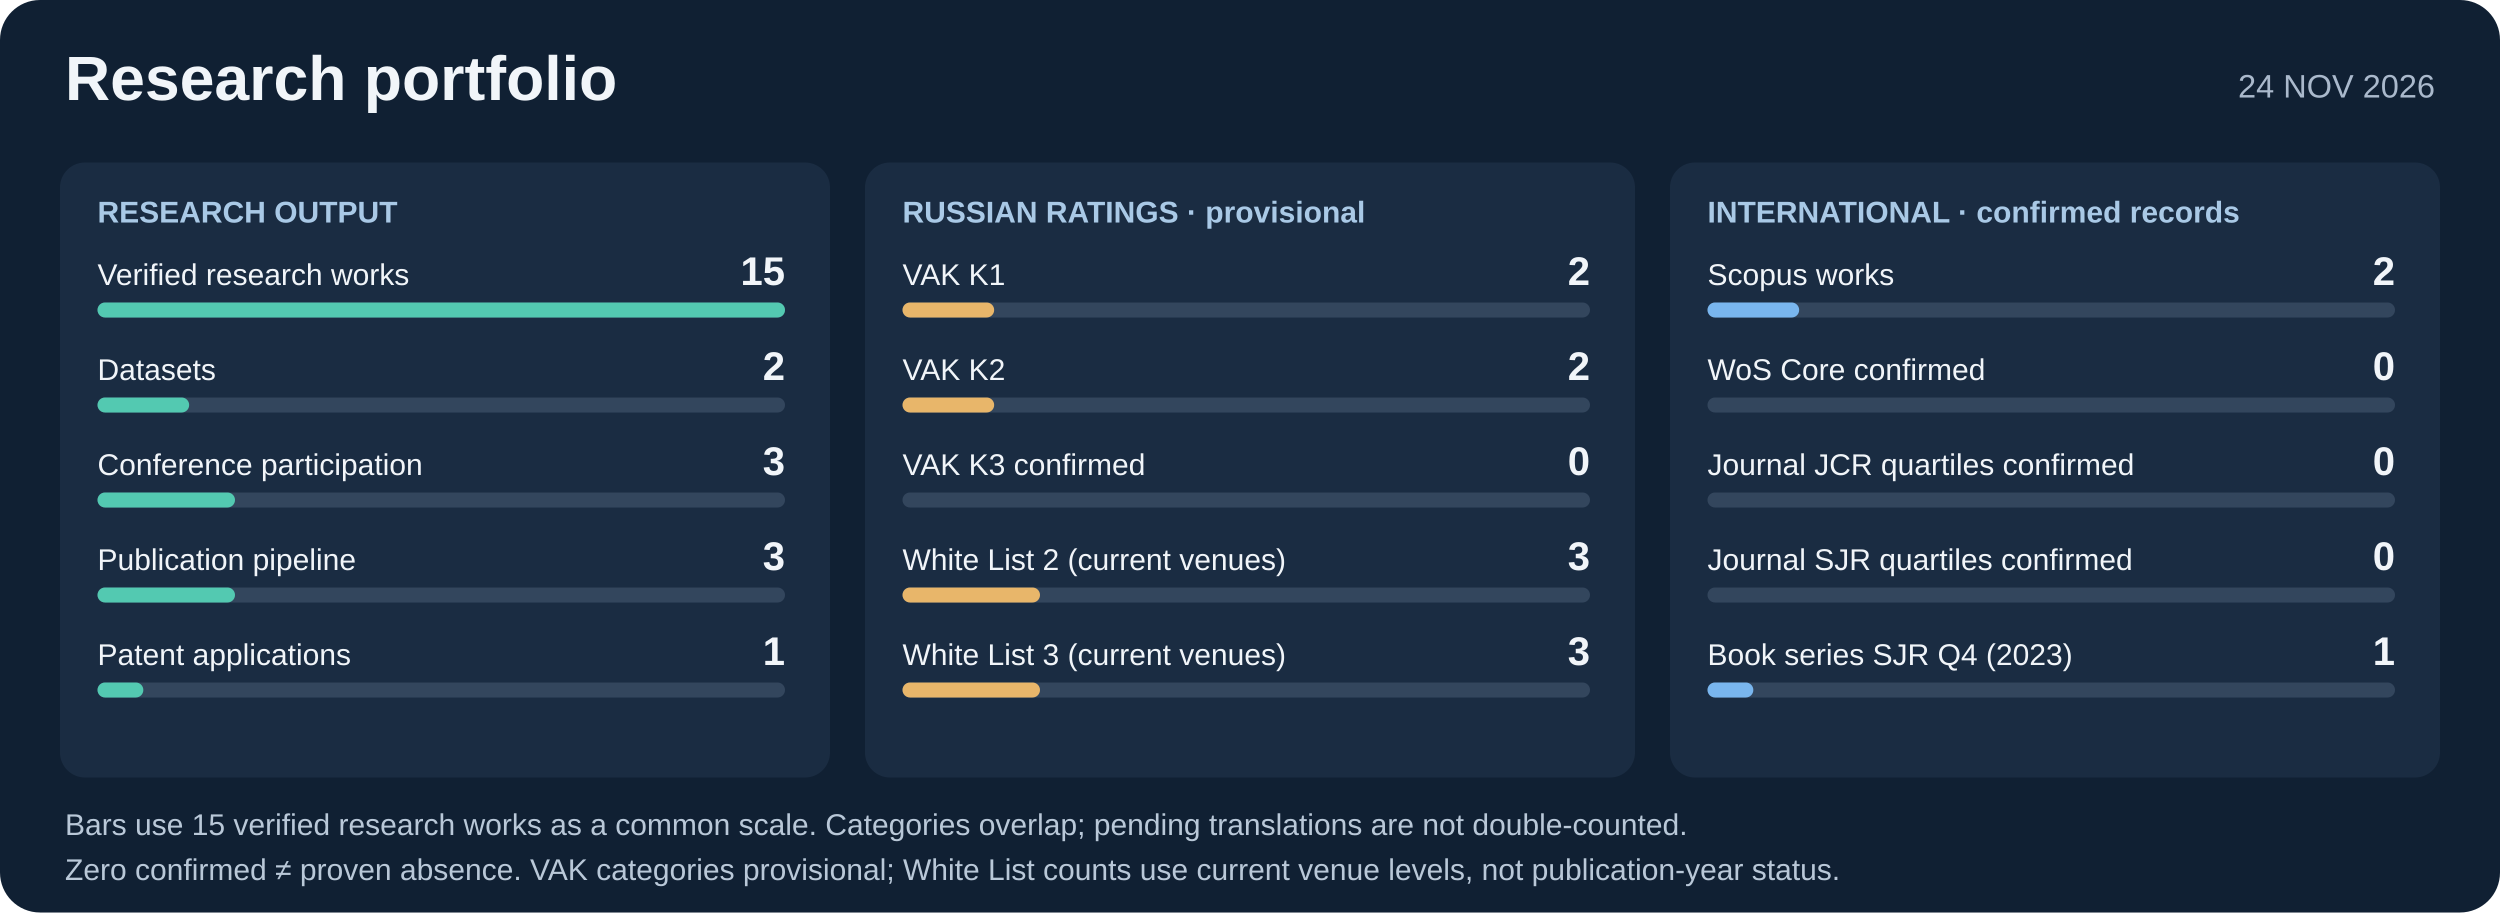
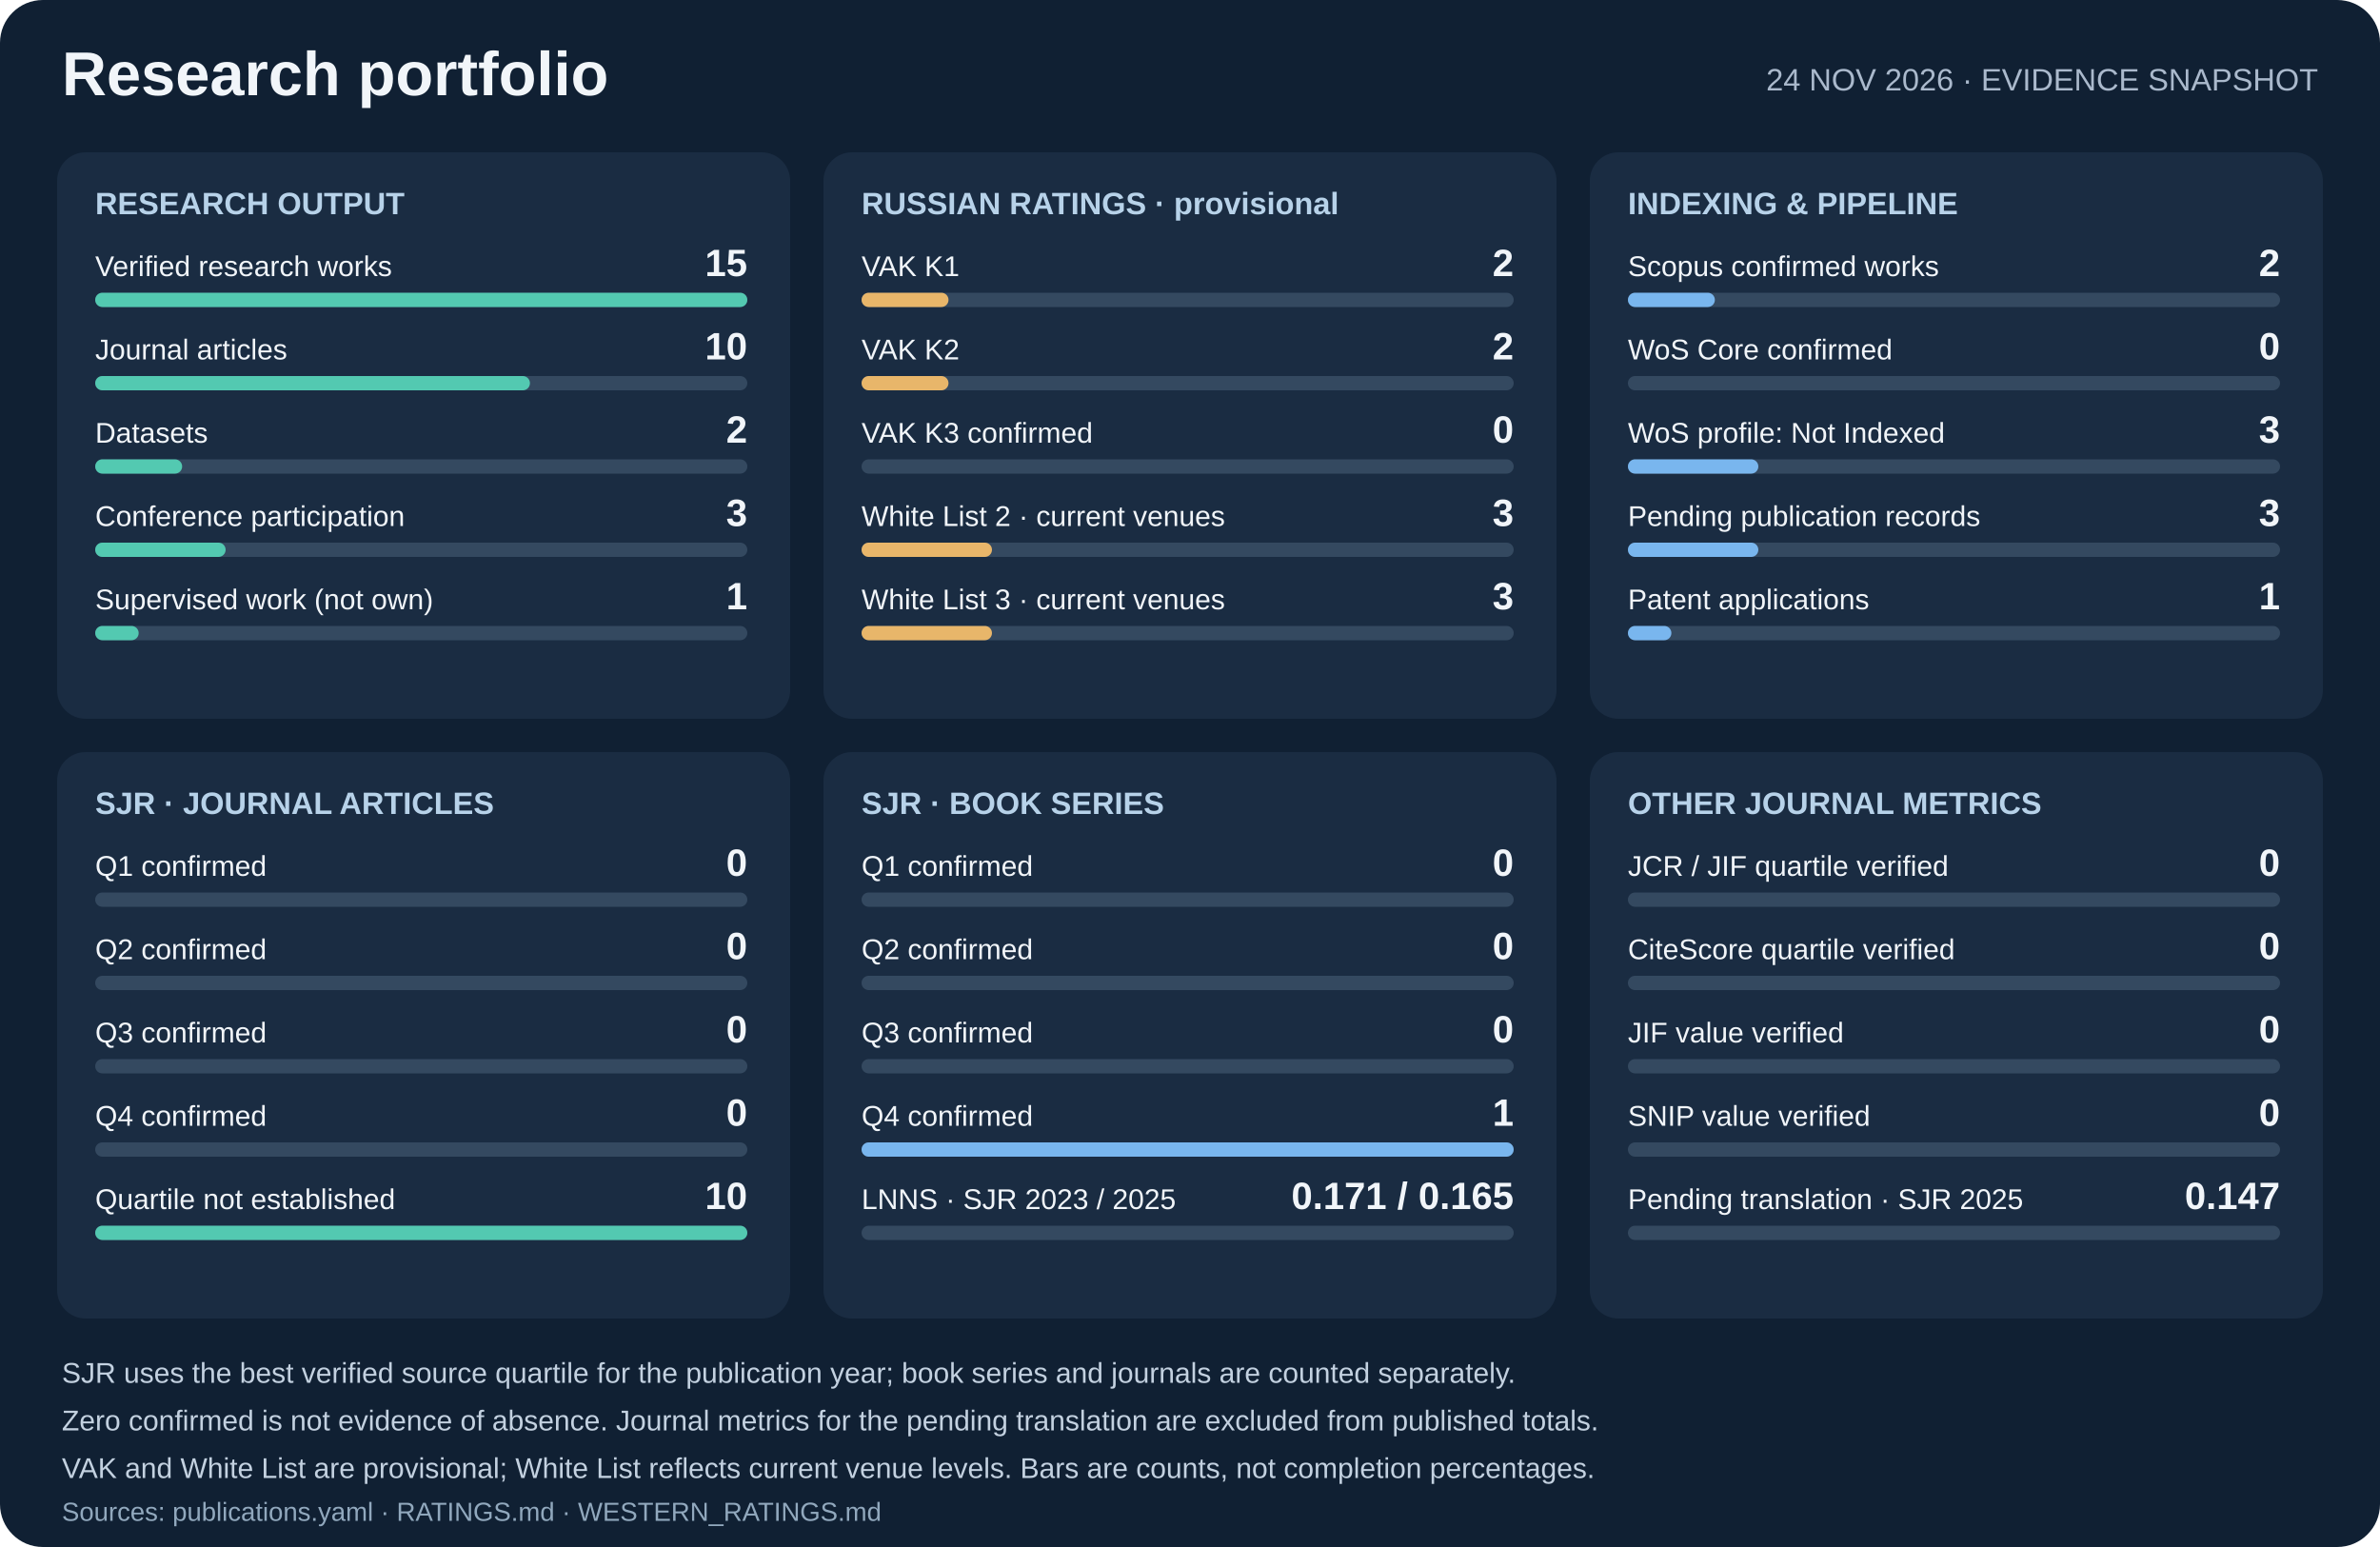
- <svg xmlns="http://www.w3.org/2000/svg" width="1000" height="365" viewBox="0 0 1000 365" role="img" aria-labelledby="title desc">
-   <rect width="1000" height="365" rx="16" fill="#102033" />
+ <svg xmlns="http://www.w3.org/2000/svg" width="1000" height="650" viewBox="0 0 1000 650" role="img" aria-labelledby="t d">
+   <rect width="1000" height="650" rx="18" fill="#102033" />
  <g font-family="Arial, sans-serif" fill="#f1f5f9">
-     <text x="26" y="40" font-size="25" font-weight="bold">Research portfolio</text>
-     <text x="974" y="39" text-anchor="end" font-size="13" fill="#aab9cc">24 NOV 2026</text>
-     <rect x="24" y="65" width="308" height="246" rx="10" fill="#1a2c42" />
-     <text x="39" y="89" font-size="12" font-weight="bold" fill="#a9c9e6">RESEARCH OUTPUT</text>
-     <text x="39" y="114" font-size="12">Verified research works</text>
-     <text x="314" y="114" text-anchor="end" font-size="16" font-weight="bold">15</text>
-     <rect x="39" y="121" width="275" height="6" rx="3" fill="#33465d" />
-     <rect x="39" y="121" width="275" height="6" rx="3" fill="#53c9b1" />
-     <text x="39" y="152" font-size="12">Datasets</text>
-     <text x="314" y="152" text-anchor="end" font-size="16" font-weight="bold">2</text>
-     <rect x="39" y="159" width="275" height="6" rx="3" fill="#33465d" />
-     <rect x="39" y="159" width="36.667" height="6" rx="3" fill="#53c9b1" />
-     <text x="39" y="190" font-size="12">Conference participation</text>
-     <text x="314" y="190" text-anchor="end" font-size="16" font-weight="bold">3</text>
-     <rect x="39" y="197" width="275" height="6" rx="3" fill="#33465d" />
-     <rect x="39" y="197" width="55" height="6" rx="3" fill="#53c9b1" />
-     <text x="39" y="228" font-size="12">Publication pipeline</text>
-     <text x="314" y="228" text-anchor="end" font-size="16" font-weight="bold">3</text>
-     <rect x="39" y="235" width="275" height="6" rx="3" fill="#33465d" />
-     <rect x="39" y="235" width="55" height="6" rx="3" fill="#53c9b1" />
-     <text x="39" y="266" font-size="12">Patent applications</text>
-     <text x="314" y="266" text-anchor="end" font-size="16" font-weight="bold">1</text>
-     <rect x="39" y="273" width="275" height="6" rx="3" fill="#33465d" />
-     <rect x="39" y="273" width="18.333" height="6" rx="3" fill="#53c9b1" />
-     <rect x="346" y="65" width="308" height="246" rx="10" fill="#1a2c42" />
-     <text x="361" y="89" font-size="12" font-weight="bold" fill="#a9c9e6">RUSSIAN RATINGS · provisional</text>
-     <text x="361" y="114" font-size="12">VAK K1</text>
-     <text x="636" y="114" text-anchor="end" font-size="16" font-weight="bold">2</text>
-     <rect x="361" y="121" width="275" height="6" rx="3" fill="#33465d" />
-     <rect x="361" y="121" width="36.667" height="6" rx="3" fill="#e8b66a" />
-     <text x="361" y="152" font-size="12">VAK K2</text>
-     <text x="636" y="152" text-anchor="end" font-size="16" font-weight="bold">2</text>
-     <rect x="361" y="159" width="275" height="6" rx="3" fill="#33465d" />
-     <rect x="361" y="159" width="36.667" height="6" rx="3" fill="#e8b66a" />
-     <text x="361" y="190" font-size="12">VAK K3 confirmed</text>
-     <text x="636" y="190" text-anchor="end" font-size="16" font-weight="bold">0</text>
-     <rect x="361" y="197" width="275" height="6" rx="3" fill="#33465d" />
-     <rect x="361" y="197" width="0" height="6" rx="3" fill="#e8b66a" />
-     <text x="361" y="228" font-size="12">White List 2 (current venues)</text>
-     <text x="636" y="228" text-anchor="end" font-size="16" font-weight="bold">3</text>
-     <rect x="361" y="235" width="275" height="6" rx="3" fill="#33465d" />
-     <rect x="361" y="235" width="55" height="6" rx="3" fill="#e8b66a" />
-     <text x="361" y="266" font-size="12">White List 3 (current venues)</text>
-     <text x="636" y="266" text-anchor="end" font-size="16" font-weight="bold">3</text>
-     <rect x="361" y="273" width="275" height="6" rx="3" fill="#33465d" />
-     <rect x="361" y="273" width="55" height="6" rx="3" fill="#e8b66a" />
-     <rect x="668" y="65" width="308" height="246" rx="10" fill="#1a2c42" />
-     <text x="683" y="89" font-size="12" font-weight="bold" fill="#a9c9e6">INTERNATIONAL · confirmed records</text>
-     <text x="683" y="114" font-size="12">Scopus works</text>
-     <text x="958" y="114" text-anchor="end" font-size="16" font-weight="bold">2</text>
-     <rect x="683" y="121" width="275" height="6" rx="3" fill="#33465d" />
-     <rect x="683" y="121" width="36.667" height="6" rx="3" fill="#79b6ee" />
-     <text x="683" y="152" font-size="12">WoS Core confirmed</text>
-     <text x="958" y="152" text-anchor="end" font-size="16" font-weight="bold">0</text>
-     <rect x="683" y="159" width="275" height="6" rx="3" fill="#33465d" />
-     <rect x="683" y="159" width="0" height="6" rx="3" fill="#79b6ee" />
-     <text x="683" y="190" font-size="12">Journal JCR quartiles confirmed</text>
-     <text x="958" y="190" text-anchor="end" font-size="16" font-weight="bold">0</text>
-     <rect x="683" y="197" width="275" height="6" rx="3" fill="#33465d" />
-     <rect x="683" y="197" width="0" height="6" rx="3" fill="#79b6ee" />
-     <text x="683" y="228" font-size="12">Journal SJR quartiles confirmed</text>
-     <text x="958" y="228" text-anchor="end" font-size="16" font-weight="bold">0</text>
-     <rect x="683" y="235" width="275" height="6" rx="3" fill="#33465d" />
-     <rect x="683" y="235" width="0" height="6" rx="3" fill="#79b6ee" />
-     <text x="683" y="266" font-size="12">Book series SJR Q4 (2023)</text>
-     <text x="958" y="266" text-anchor="end" font-size="16" font-weight="bold">1</text>
-     <rect x="683" y="273" width="275" height="6" rx="3" fill="#33465d" />
-     <rect x="683" y="273" width="18.333" height="6" rx="3" fill="#79b6ee" />
-     <text x="26" y="334" font-size="12" fill="#b9c8d8">Bars use 15 verified research works as a common scale. Categories overlap; pending translations are not double-counted.</text>
-     <text x="26" y="352" font-size="12" fill="#b9c8d8">Zero confirmed ≠ proven absence. VAK categories provisional; White List counts use current venue levels, not publication-year status.</text>
+     <text x="26" y="40" font-size="26" font-weight="bold">Research portfolio</text>
+     <text x="974" y="38" text-anchor="end" font-size="13" fill="#aab9cc">24 NOV 2026 · EVIDENCE SNAPSHOT</text>
+     <rect x="24" y="64" width="308" height="238" rx="12" fill="#1a2c42" />
+     <text x="40" y="90" font-size="13" font-weight="bold" fill="#b7d2e9">RESEARCH OUTPUT</text>
+     <text x="40" y="116" font-size="12">Verified research works</text>
+     <text x="314" y="116" text-anchor="end" font-size="16" font-weight="bold">15</text>
+     <rect x="40" y="123" width="274" height="6" rx="3" fill="#344960" />
+     <rect x="40" y="123" width="274" height="6" rx="3" fill="#53c9b1" />
+     <text x="40" y="151" font-size="12">Journal articles</text>
+     <text x="314" y="151" text-anchor="end" font-size="16" font-weight="bold">10</text>
+     <rect x="40" y="158" width="274" height="6" rx="3" fill="#344960" />
+     <rect x="40" y="158" width="182.667" height="6" rx="3" fill="#53c9b1" />
+     <text x="40" y="186" font-size="12">Datasets</text>
+     <text x="314" y="186" text-anchor="end" font-size="16" font-weight="bold">2</text>
+     <rect x="40" y="193" width="274" height="6" rx="3" fill="#344960" />
+     <rect x="40" y="193" width="36.533" height="6" rx="3" fill="#53c9b1" />
+     <text x="40" y="221" font-size="12">Conference participation</text>
+     <text x="314" y="221" text-anchor="end" font-size="16" font-weight="bold">3</text>
+     <rect x="40" y="228" width="274" height="6" rx="3" fill="#344960" />
+     <rect x="40" y="228" width="54.8" height="6" rx="3" fill="#53c9b1" />
+     <text x="40" y="256" font-size="12">Supervised work (not own)</text>
+     <text x="314" y="256" text-anchor="end" font-size="16" font-weight="bold">1</text>
+     <rect x="40" y="263" width="274" height="6" rx="3" fill="#344960" />
+     <rect x="40" y="263" width="18.267" height="6" rx="3" fill="#53c9b1" />
+     <rect x="346" y="64" width="308" height="238" rx="12" fill="#1a2c42" />
+     <text x="362" y="90" font-size="13" font-weight="bold" fill="#b7d2e9">RUSSIAN RATINGS · provisional</text>
+     <text x="362" y="116" font-size="12">VAK K1</text>
+     <text x="636" y="116" text-anchor="end" font-size="16" font-weight="bold">2</text>
+     <rect x="362" y="123" width="274" height="6" rx="3" fill="#344960" />
+     <rect x="362" y="123" width="36.533" height="6" rx="3" fill="#e8b66a" />
+     <text x="362" y="151" font-size="12">VAK K2</text>
+     <text x="636" y="151" text-anchor="end" font-size="16" font-weight="bold">2</text>
+     <rect x="362" y="158" width="274" height="6" rx="3" fill="#344960" />
+     <rect x="362" y="158" width="36.533" height="6" rx="3" fill="#e8b66a" />
+     <text x="362" y="186" font-size="12">VAK K3 confirmed</text>
+     <text x="636" y="186" text-anchor="end" font-size="16" font-weight="bold">0</text>
+     <rect x="362" y="193" width="274" height="6" rx="3" fill="#344960" />
+     <text x="362" y="221" font-size="12">White List 2 · current venues</text>
+     <text x="636" y="221" text-anchor="end" font-size="16" font-weight="bold">3</text>
+     <rect x="362" y="228" width="274" height="6" rx="3" fill="#344960" />
+     <rect x="362" y="228" width="54.8" height="6" rx="3" fill="#e8b66a" />
+     <text x="362" y="256" font-size="12">White List 3 · current venues</text>
+     <text x="636" y="256" text-anchor="end" font-size="16" font-weight="bold">3</text>
+     <rect x="362" y="263" width="274" height="6" rx="3" fill="#344960" />
+     <rect x="362" y="263" width="54.8" height="6" rx="3" fill="#e8b66a" />
+     <rect x="668" y="64" width="308" height="238" rx="12" fill="#1a2c42" />
+     <text x="684" y="90" font-size="13" font-weight="bold" fill="#b7d2e9">INDEXING &amp; PIPELINE</text>
+     <text x="684" y="116" font-size="12">Scopus confirmed works</text>
+     <text x="958" y="116" text-anchor="end" font-size="16" font-weight="bold">2</text>
+     <rect x="684" y="123" width="274" height="6" rx="3" fill="#344960" />
+     <rect x="684" y="123" width="36.533" height="6" rx="3" fill="#79b6ee" />
+     <text x="684" y="151" font-size="12">WoS Core confirmed</text>
+     <text x="958" y="151" text-anchor="end" font-size="16" font-weight="bold">0</text>
+     <rect x="684" y="158" width="274" height="6" rx="3" fill="#344960" />
+     <text x="684" y="186" font-size="12">WoS profile: Not Indexed</text>
+     <text x="958" y="186" text-anchor="end" font-size="16" font-weight="bold">3</text>
+     <rect x="684" y="193" width="274" height="6" rx="3" fill="#344960" />
+     <rect x="684" y="193" width="54.8" height="6" rx="3" fill="#79b6ee" />
+     <text x="684" y="221" font-size="12">Pending publication records</text>
+     <text x="958" y="221" text-anchor="end" font-size="16" font-weight="bold">3</text>
+     <rect x="684" y="228" width="274" height="6" rx="3" fill="#344960" />
+     <rect x="684" y="228" width="54.8" height="6" rx="3" fill="#79b6ee" />
+     <text x="684" y="256" font-size="12">Patent applications</text>
+     <text x="958" y="256" text-anchor="end" font-size="16" font-weight="bold">1</text>
+     <rect x="684" y="263" width="274" height="6" rx="3" fill="#344960" />
+     <rect x="684" y="263" width="18.267" height="6" rx="3" fill="#79b6ee" />
+     <rect x="24" y="316" width="308" height="238" rx="12" fill="#1a2c42" />
+     <text x="40" y="342" font-size="13" font-weight="bold" fill="#b7d2e9">SJR · JOURNAL ARTICLES</text>
+     <text x="40" y="368" font-size="12">Q1 confirmed</text>
+     <text x="314" y="368" text-anchor="end" font-size="16" font-weight="bold">0</text>
+     <rect x="40" y="375" width="274" height="6" rx="3" fill="#344960" />
+     <text x="40" y="403" font-size="12">Q2 confirmed</text>
+     <text x="314" y="403" text-anchor="end" font-size="16" font-weight="bold">0</text>
+     <rect x="40" y="410" width="274" height="6" rx="3" fill="#344960" />
+     <text x="40" y="438" font-size="12">Q3 confirmed</text>
+     <text x="314" y="438" text-anchor="end" font-size="16" font-weight="bold">0</text>
+     <rect x="40" y="445" width="274" height="6" rx="3" fill="#344960" />
+     <text x="40" y="473" font-size="12">Q4 confirmed</text>
+     <text x="314" y="473" text-anchor="end" font-size="16" font-weight="bold">0</text>
+     <rect x="40" y="480" width="274" height="6" rx="3" fill="#344960" />
+     <text x="40" y="508" font-size="12">Quartile not established</text>
+     <text x="314" y="508" text-anchor="end" font-size="16" font-weight="bold">10</text>
+     <rect x="40" y="515" width="274" height="6" rx="3" fill="#344960" />
+     <rect x="40" y="515" width="274" height="6" rx="3" fill="#53c9b1" />
+     <rect x="346" y="316" width="308" height="238" rx="12" fill="#1a2c42" />
+     <text x="362" y="342" font-size="13" font-weight="bold" fill="#b7d2e9">SJR · BOOK SERIES</text>
+     <text x="362" y="368" font-size="12">Q1 confirmed</text>
+     <text x="636" y="368" text-anchor="end" font-size="16" font-weight="bold">0</text>
+     <rect x="362" y="375" width="274" height="6" rx="3" fill="#344960" />
+     <text x="362" y="403" font-size="12">Q2 confirmed</text>
+     <text x="636" y="403" text-anchor="end" font-size="16" font-weight="bold">0</text>
+     <rect x="362" y="410" width="274" height="6" rx="3" fill="#344960" />
+     <text x="362" y="438" font-size="12">Q3 confirmed</text>
+     <text x="636" y="438" text-anchor="end" font-size="16" font-weight="bold">0</text>
+     <rect x="362" y="445" width="274" height="6" rx="3" fill="#344960" />
+     <text x="362" y="473" font-size="12">Q4 confirmed</text>
+     <text x="636" y="473" text-anchor="end" font-size="16" font-weight="bold">1</text>
+     <rect x="362" y="480" width="274" height="6" rx="3" fill="#344960" />
+     <rect x="362" y="480" width="274" height="6" rx="3" fill="#79b6ee" />
+     <text x="362" y="508" font-size="12">LNNS · SJR 2023 / 2025</text>
+     <text x="636" y="508" text-anchor="end" font-size="16" font-weight="bold">0.171 / 0.165</text>
+     <rect x="362" y="515" width="274" height="6" rx="3" fill="#344960" />
+     <rect x="668" y="316" width="308" height="238" rx="12" fill="#1a2c42" />
+     <text x="684" y="342" font-size="13" font-weight="bold" fill="#b7d2e9">OTHER JOURNAL METRICS</text>
+     <text x="684" y="368" font-size="12">JCR / JIF quartile verified</text>
+     <text x="958" y="368" text-anchor="end" font-size="16" font-weight="bold">0</text>
+     <rect x="684" y="375" width="274" height="6" rx="3" fill="#344960" />
+     <text x="684" y="403" font-size="12">CiteScore quartile verified</text>
+     <text x="958" y="403" text-anchor="end" font-size="16" font-weight="bold">0</text>
+     <rect x="684" y="410" width="274" height="6" rx="3" fill="#344960" />
+     <text x="684" y="438" font-size="12">JIF value verified</text>
+     <text x="958" y="438" text-anchor="end" font-size="16" font-weight="bold">0</text>
+     <rect x="684" y="445" width="274" height="6" rx="3" fill="#344960" />
+     <text x="684" y="473" font-size="12">SNIP value verified</text>
+     <text x="958" y="473" text-anchor="end" font-size="16" font-weight="bold">0</text>
+     <rect x="684" y="480" width="274" height="6" rx="3" fill="#344960" />
+     <text x="684" y="508" font-size="12">Pending translation · SJR 2025</text>
+     <text x="958" y="508" text-anchor="end" font-size="16" font-weight="bold">0.147</text>
+     <rect x="684" y="515" width="274" height="6" rx="3" fill="#344960" />
+     <text x="26" y="581" font-size="12" fill="#c3d1e0">SJR uses the best verified source quartile for the publication year; book series and journals are counted separately.</text>
+     <text x="26" y="601" font-size="12" fill="#c3d1e0">Zero confirmed is not evidence of absence. Journal metrics for the pending translation are excluded from published totals.</text>
+     <text x="26" y="621" font-size="12" fill="#c3d1e0">VAK and White List are provisional; White List reflects current venue levels. Bars are counts, not completion percentages.</text>
+     <text x="26" y="639" font-size="11" fill="#91a8bd">Sources: publications.yaml · RATINGS.md · WESTERN_RATINGS.md</text>
  </g>
</svg>
